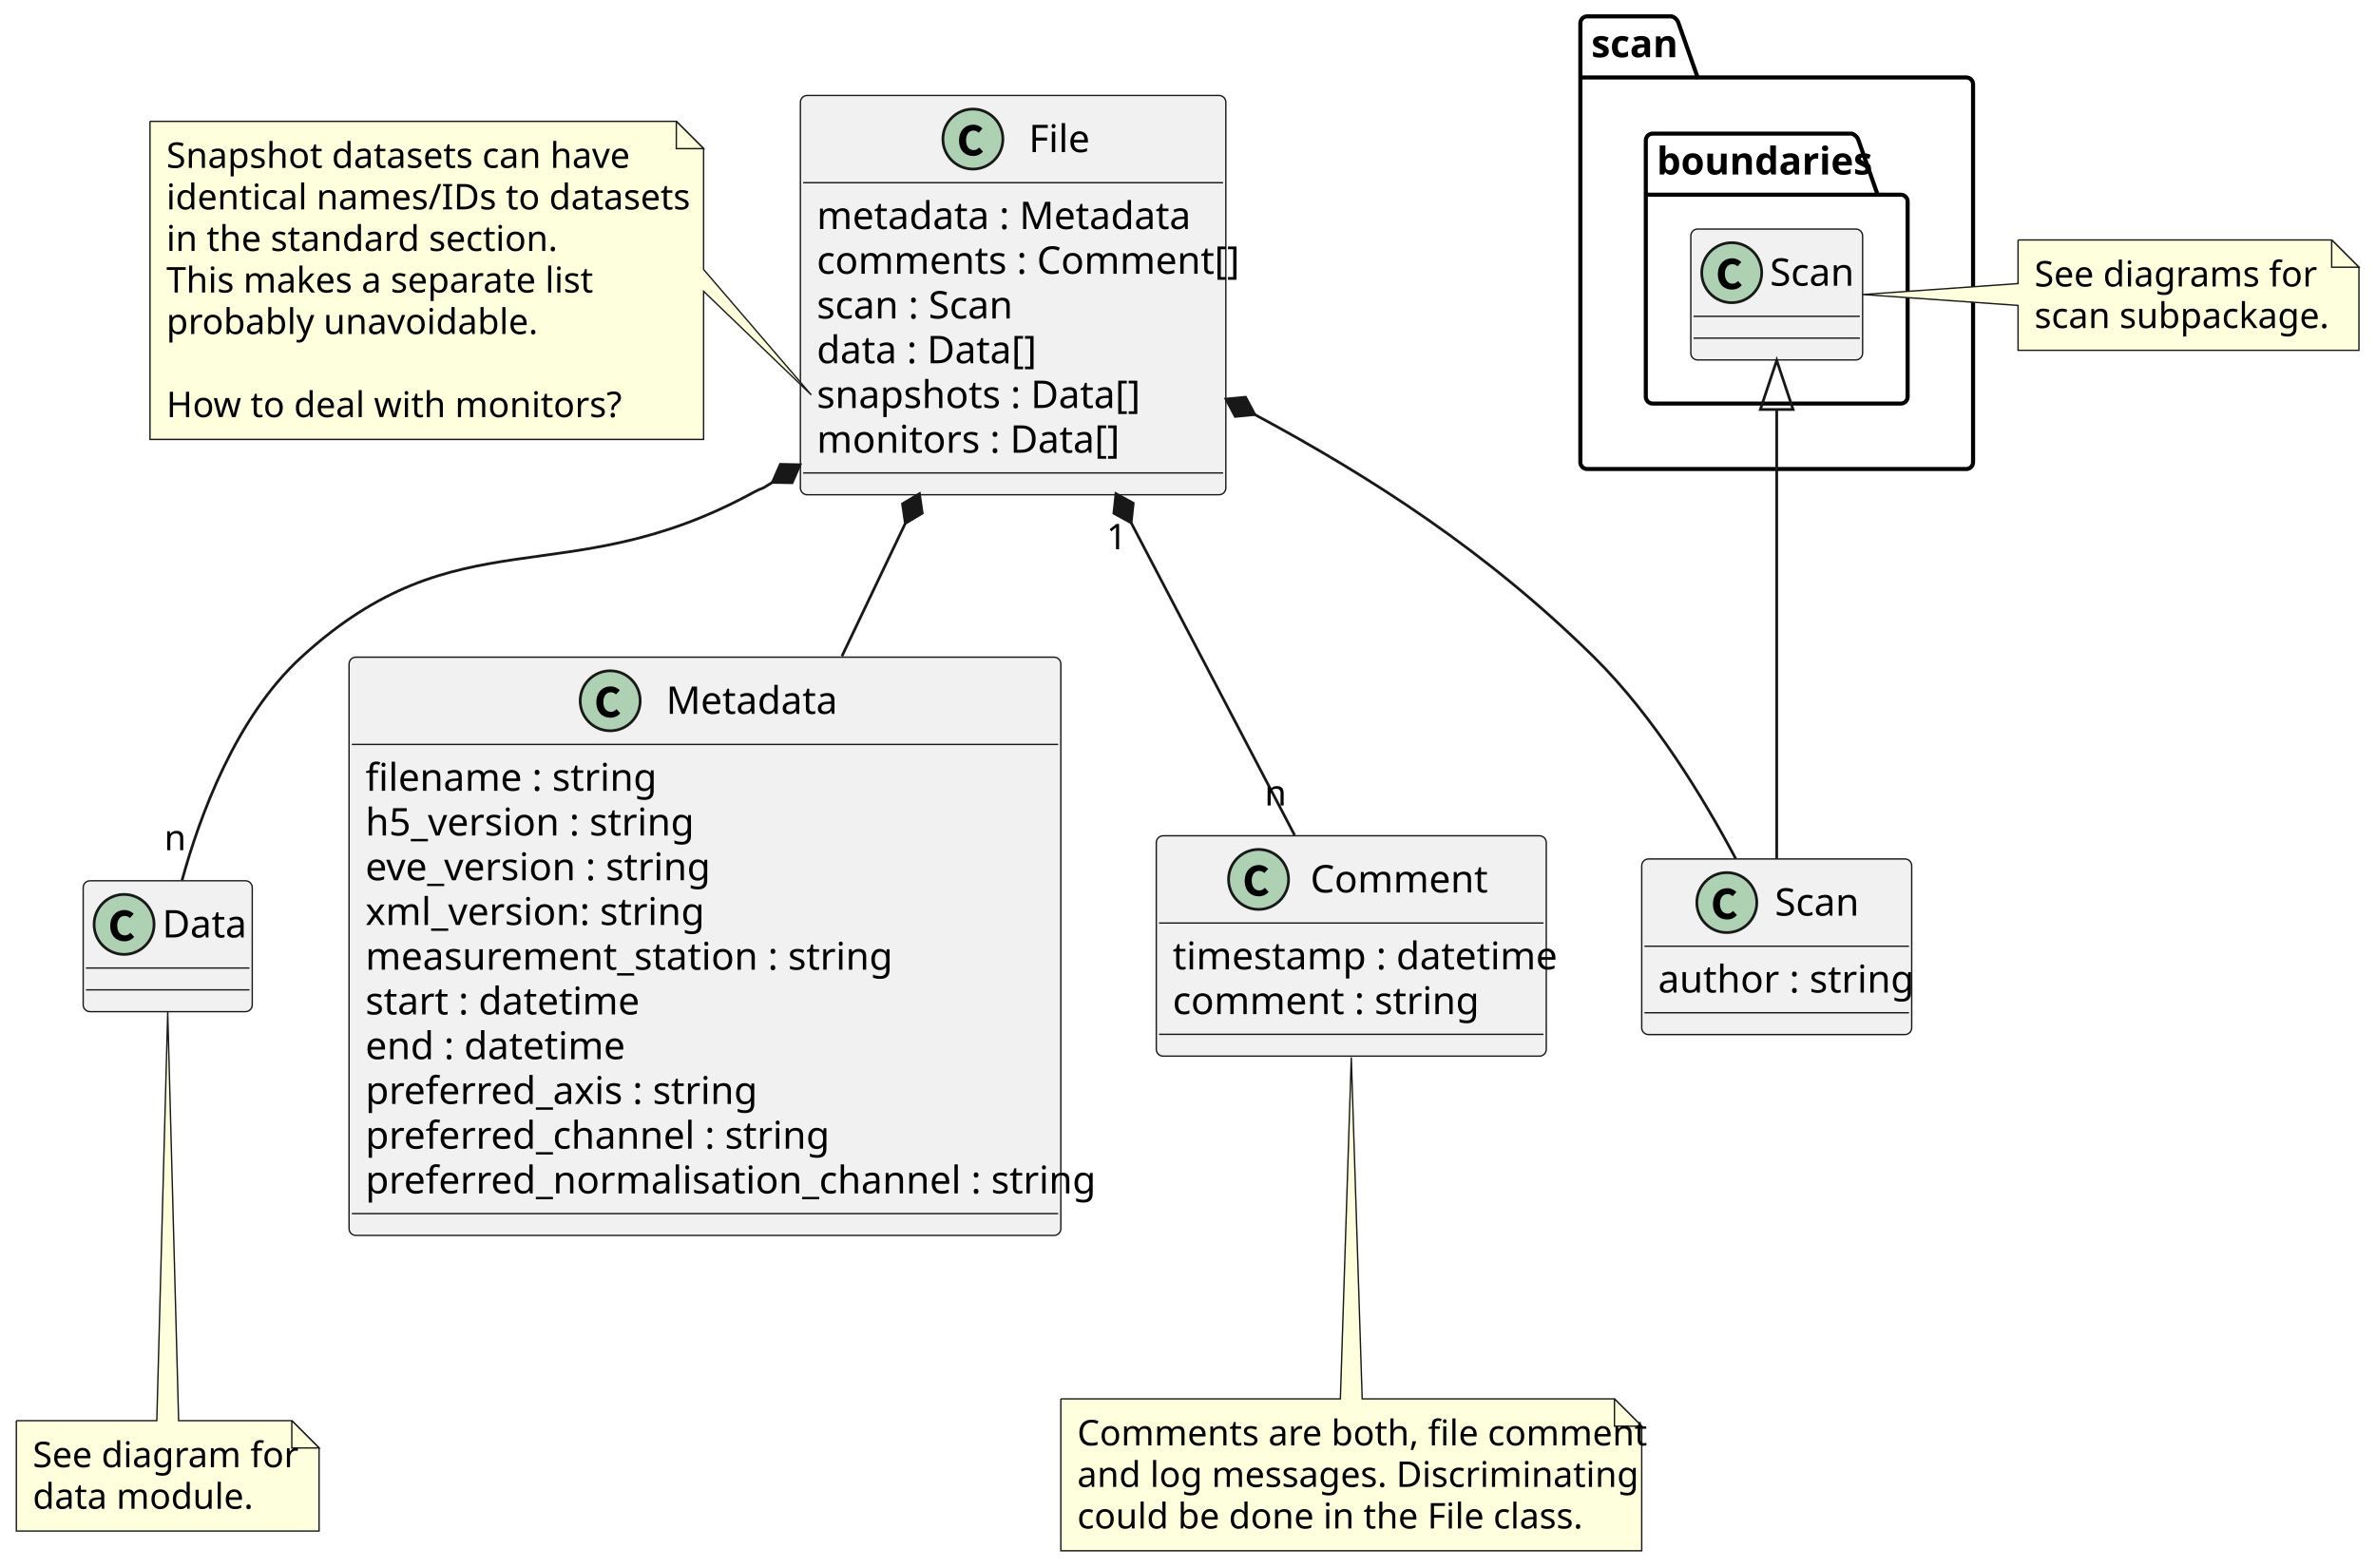
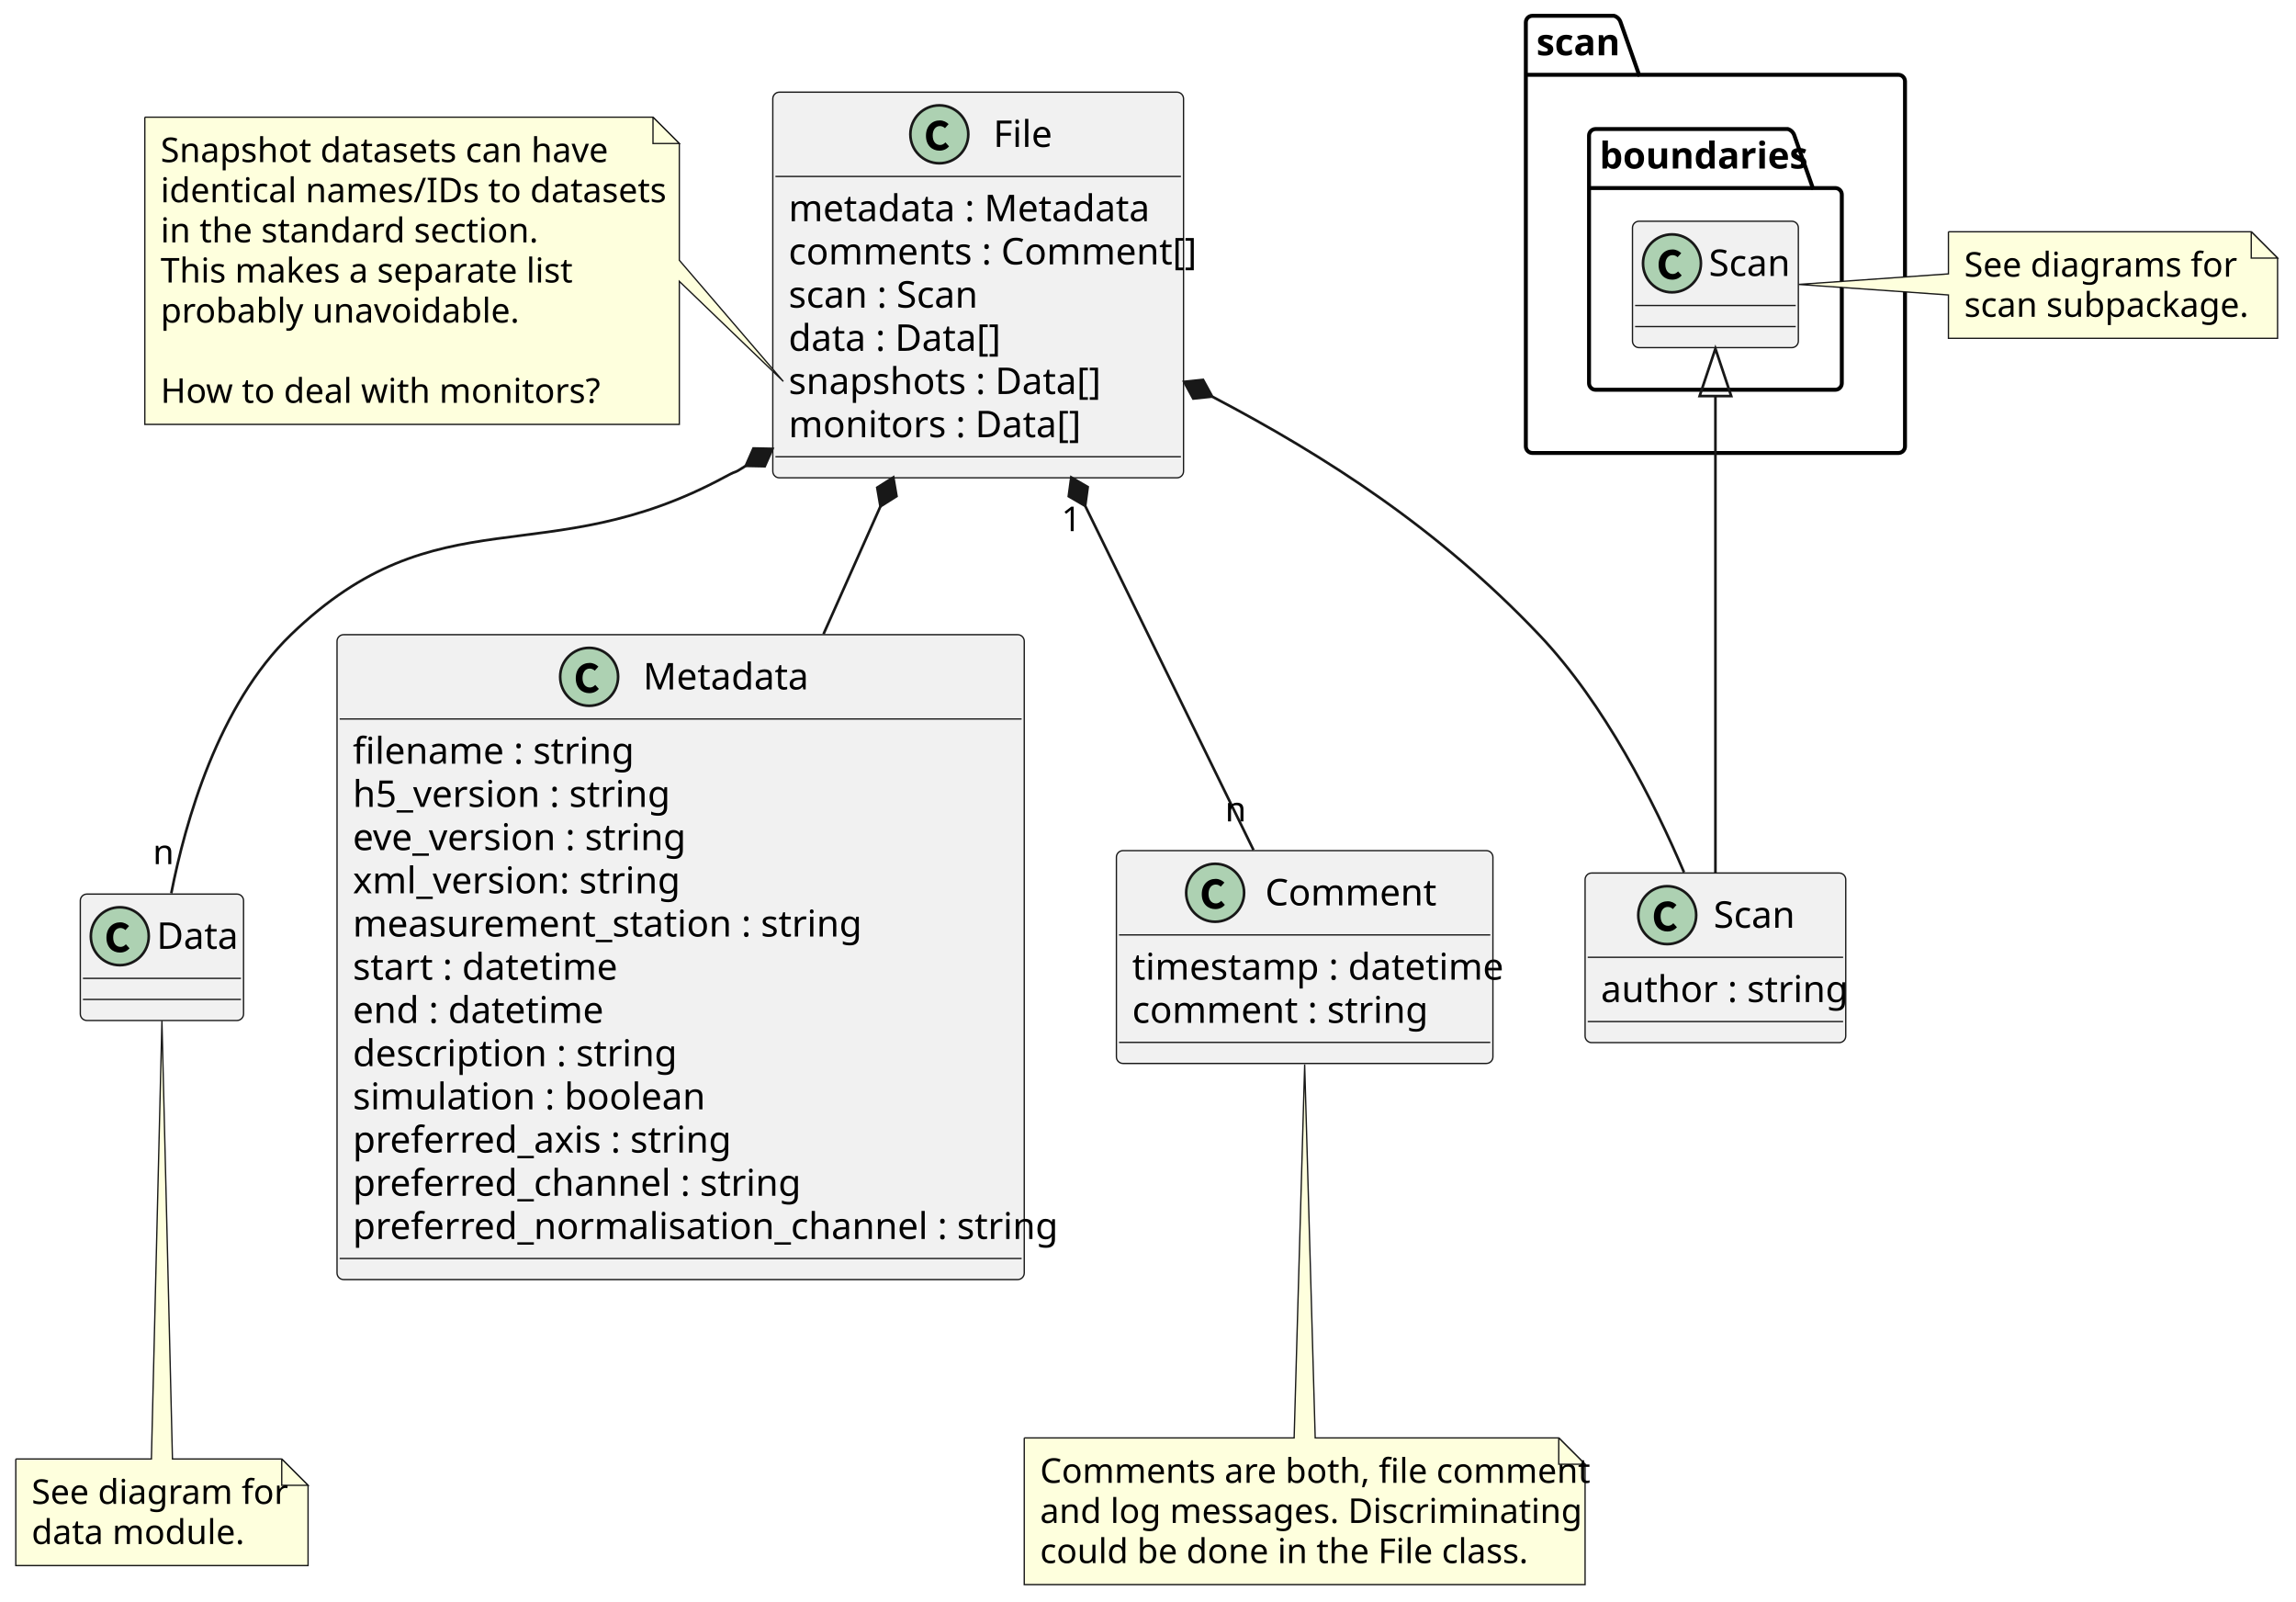
- <svg xmlns="http://www.w3.org/2000/svg" contentStyleType="text/css" height="460px" preserveAspectRatio="none" style="width:697px;height:460px;background:#FFFFFF;" version="1.1" viewBox="0 0 697 460" width="697.6px" zoomAndPan="magnify">
+ <svg xmlns="http://www.w3.org/2000/svg" contentStyleType="text/css" height="608px" preserveAspectRatio="none" style="width:872px;height:608px;background:#FFFFFF;" version="1.1" viewBox="0 0 872 608" width="872px" zoomAndPan="magnify">
  <defs />
  <g>
    <g id="cluster_scan">
-       <path d="M465.6,4.8 L490.4,4.8 A3,3 0 0 1 492.4,6.8 L498,22.725 L576.8,22.725 A2,2 0 0 1 578.8,24.725 L578.8,135.6 A2,2 0 0 1 576.8,137.6 L465.6,137.6 A2,2 0 0 1 463.6,135.6 L463.6,6.8 A2,2 0 0 1 465.6,4.8 " fill="none" style="stroke:#000000;stroke-width:1.2;" />
-       <line style="stroke:#000000;stroke-width:1.2;" x1="463.6" x2="498" y1="22.725" y2="22.725" />
-       <text fill="#000000" font-family="sans-serif" font-size="11.2" font-weight="bold" lengthAdjust="spacing" textLength="24" x="466.8" y="16.791">scan</text>
+       <path d="M582,6 L613,6 A3.75,3.75 0 0 1 615.5,8.5 L622.5,28.406 L721,28.406 A2.5,2.5 0 0 1 723.5,30.906 L723.5,169.5 A2.5,2.5 0 0 1 721,172 L582,172 A2.5,2.5 0 0 1 579.5,169.5 L579.5,8.5 A2.5,2.5 0 0 1 582,6 " fill="none" style="stroke:#000000;stroke-width:1.5;" />
+       <line style="stroke:#000000;stroke-width:1.5;" x1="579.5" x2="622.5" y1="28.406" y2="28.406" />
+       <text fill="#000000" font-family="sans-serif" font-size="14" font-weight="bold" lengthAdjust="spacing" textLength="30" x="583.5" y="20.988">scan</text>
    </g>
    <g id="cluster_boundaries">
-       <path d="M484.8,39.2 L543.2,39.2 A3,3 0 0 1 545.2,41.2 L550.8,57.125 L557.6,57.125 A2,2 0 0 1 559.6,59.125 L559.6,116.4 A2,2 0 0 1 557.6,118.4 L484.8,118.4 A2,2 0 0 1 482.8,116.4 L482.8,41.2 A2,2 0 0 1 484.8,39.2 " fill="none" style="stroke:#000000;stroke-width:1.2;" />
-       <line style="stroke:#000000;stroke-width:1.2;" x1="482.8" x2="550.8" y1="57.125" y2="57.125" />
-       <text fill="#000000" font-family="sans-serif" font-size="11.2" font-weight="bold" lengthAdjust="spacing" textLength="57.6" x="486" y="51.191">boundaries</text>
+       <path d="M606,49 L679,49 A3.75,3.75 0 0 1 681.5,51.5 L688.5,71.406 L697,71.406 A2.5,2.5 0 0 1 699.5,73.906 L699.5,145.5 A2.5,2.5 0 0 1 697,148 L606,148 A2.5,2.5 0 0 1 603.5,145.5 L603.5,51.5 A2.5,2.5 0 0 1 606,49 " fill="none" style="stroke:#000000;stroke-width:1.5;" />
+       <line style="stroke:#000000;stroke-width:1.5;" x1="603.5" x2="688.5" y1="71.406" y2="71.406" />
+       <text fill="#000000" font-family="sans-serif" font-size="14" font-weight="bold" lengthAdjust="spacing" textLength="72" x="607.5" y="63.988">boundaries</text>
    </g>
    <g id="elem_Scan">
-       <rect fill="#F1F1F1" height="38.4" id="Scan" rx="2" ry="2" style="stroke:#181818;stroke-width:0.4;" width="50.4" x="496" y="67.2" />
-       <ellipse cx="508" cy="80" fill="#ADD1B2" rx="8.8" ry="8.8" style="stroke:#181818;stroke-width:0.8;" />
-       <path d="M508.038,84.963 C509.238,84.963 510.225,84.513 510.95,83.662 L509.85,82.45 C509.413,82.925 508.887,83.237 508.25,83.237 C506.913,83.237 505.988,82.175 505.988,80.35 C505.988,78.575 506.913,77.5 508.163,77.5 C508.812,77.5 509.288,77.75 509.712,78.138 L510.812,76.9 C510.212,76.312 509.288,75.775 508.163,75.775 C505.8,75.775 503.938,77.487 503.938,80.425 C503.938,83.4 505.837,84.963 508.038,84.963 Z " fill="#000000" />
-       <text fill="#000000" font-family="sans-serif" font-size="11.2" lengthAdjust="spacing" textLength="24.8" x="519.2" y="83.828">Scan</text>
-       <line style="stroke:#181818;stroke-width:0.4;" x1="496.8" x2="545.6" y1="92.8" y2="92.8" />
-       <line style="stroke:#181818;stroke-width:0.4;" x1="496.8" x2="545.6" y1="99.2" y2="99.2" />
+       <rect fill="#F1F1F1" height="48" id="Scan" rx="2.5" ry="2.5" style="stroke:#181818;stroke-width:0.5;" width="63" x="620" y="84" />
+       <ellipse cx="635" cy="100" fill="#ADD1B2" rx="11" ry="11" style="stroke:#181818;stroke-width:1.0;" />
+       <path d="M635.047,106.203 C636.547,106.203 637.781,105.641 638.688,104.578 L637.312,103.062 C636.766,103.656 636.109,104.047 635.312,104.047 C633.641,104.047 632.484,102.719 632.484,100.438 C632.484,98.219 633.641,96.875 635.203,96.875 C636.016,96.875 636.609,97.188 637.141,97.672 L638.516,96.125 C637.766,95.391 636.609,94.719 635.203,94.719 C632.25,94.719 629.922,96.859 629.922,100.531 C629.922,104.25 632.297,106.203 635.047,106.203 Z " fill="#000000" />
+       <text fill="#000000" font-family="sans-serif" font-size="14" lengthAdjust="spacing" textLength="31" x="649" y="104.785">Scan</text>
+       <line style="stroke:#181818;stroke-width:0.5;" x1="621" x2="682" y1="116" y2="116" />
+       <line style="stroke:#181818;stroke-width:0.5;" x1="621" x2="682" y1="124" y2="124" />
    </g>
    <g id="elem_File">
-       <rect codeLine="2" fill="#F1F1F1" height="117.15" id="File" rx="2" ry="2" style="stroke:#181818;stroke-width:0.4;" width="124.8" x="234.8" y="28" />
-       <ellipse cx="285.4" cy="40.8" fill="#ADD1B2" rx="8.8" ry="8.8" style="stroke:#181818;stroke-width:0.8;" />
-       <path d="M285.438,45.763 C286.637,45.763 287.625,45.312 288.35,44.462 L287.25,43.25 C286.812,43.725 286.288,44.038 285.65,44.038 C284.312,44.038 283.387,42.975 283.387,41.15 C283.387,39.375 284.312,38.3 285.562,38.3 C286.212,38.3 286.688,38.55 287.113,38.938 L288.212,37.7 C287.613,37.112 286.688,36.575 285.562,36.575 C283.2,36.575 281.337,38.288 281.337,41.225 C281.337,44.2 283.238,45.763 285.438,45.763 Z " fill="#000000" />
-       <text fill="#000000" font-family="sans-serif" font-size="11.2" lengthAdjust="spacing" textLength="16.8" x="301.8" y="44.628">File</text>
-       <line style="stroke:#181818;stroke-width:0.4;" x1="235.6" x2="358.8" y1="53.6" y2="53.6" />
-       <text fill="#000000" font-family="sans-serif" font-size="11.2" lengthAdjust="spacing" textLength="104.8" x="239.6" y="67.191">metadata : Metadata</text>
-       <text fill="#000000" font-family="sans-serif" font-size="11.2" lengthAdjust="spacing" textLength="115.2" x="239.6" y="80.316">comments : Comment[]</text>
-       <text fill="#000000" font-family="sans-serif" font-size="11.2" lengthAdjust="spacing" textLength="56" x="239.6" y="93.441">scan : Scan</text>
-       <text fill="#000000" font-family="sans-serif" font-size="11.2" lengthAdjust="spacing" textLength="60.8" x="239.6" y="106.566">data : Data[]</text>
-       <text fill="#000000" font-family="sans-serif" font-size="11.2" lengthAdjust="spacing" textLength="90.4" x="239.6" y="119.691">snapshots : Data[]</text>
-       <text fill="#000000" font-family="sans-serif" font-size="11.2" lengthAdjust="spacing" textLength="82.4" x="239.6" y="132.816">monitors : Data[]</text>
-       <line style="stroke:#181818;stroke-width:0.4;" x1="235.6" x2="358.8" y1="138.75" y2="138.75" />
+       <rect codeLine="2" fill="#F1F1F1" height="146.438" id="File" rx="2.5" ry="2.5" style="stroke:#181818;stroke-width:0.5;" width="156" x="293.5" y="35" />
+       <ellipse cx="356.75" cy="51" fill="#ADD1B2" rx="11" ry="11" style="stroke:#181818;stroke-width:1.0;" />
+       <path d="M356.797,57.203 C358.297,57.203 359.531,56.641 360.438,55.578 L359.062,54.062 C358.516,54.656 357.859,55.047 357.062,55.047 C355.391,55.047 354.234,53.719 354.234,51.438 C354.234,49.219 355.391,47.875 356.953,47.875 C357.766,47.875 358.359,48.188 358.891,48.672 L360.266,47.125 C359.516,46.391 358.359,45.719 356.953,45.719 C354,45.719 351.672,47.859 351.672,51.531 C351.672,55.25 354.047,57.203 356.797,57.203 Z " fill="#000000" />
+       <text fill="#000000" font-family="sans-serif" font-size="14" lengthAdjust="spacing" textLength="21" x="377.25" y="55.785">File</text>
+       <line style="stroke:#181818;stroke-width:0.5;" x1="294.5" x2="448.5" y1="67" y2="67" />
+       <text fill="#000000" font-family="sans-serif" font-size="14" lengthAdjust="spacing" textLength="131" x="299.5" y="83.988">metadata : Metadata</text>
+       <text fill="#000000" font-family="sans-serif" font-size="14" lengthAdjust="spacing" textLength="144" x="299.5" y="100.394">comments : Comment[]</text>
+       <text fill="#000000" font-family="sans-serif" font-size="14" lengthAdjust="spacing" textLength="70" x="299.5" y="116.801">scan : Scan</text>
+       <text fill="#000000" font-family="sans-serif" font-size="14" lengthAdjust="spacing" textLength="76" x="299.5" y="133.207">data : Data[]</text>
+       <text fill="#000000" font-family="sans-serif" font-size="14" lengthAdjust="spacing" textLength="113" x="299.5" y="149.613">snapshots : Data[]</text>
+       <text fill="#000000" font-family="sans-serif" font-size="14" lengthAdjust="spacing" textLength="103" x="299.5" y="166.019">monitors : Data[]</text>
+       <line style="stroke:#181818;stroke-width:0.5;" x1="294.5" x2="448.5" y1="173.438" y2="173.438" />
    </g>
-     <path d="M44,35.6 L44,128.912 A0,0 0 0 0 44,128.912 L206.4,128.912 A0,0 0 0 0 206.4,128.912 L206.4,85.456 L238,115.862 L206.4,79.056 L206.4,43.6 L198.4,35.6 L44,35.6 A0,0 0 0 0 44,35.6 " fill="#FEFFDD" style="stroke:#181818;stroke-width:0.4;" />
-     <path d="M198.4,35.6 L198.4,43.6 L206.4,43.6 L198.4,35.6 " fill="#FEFFDD" style="stroke:#181818;stroke-width:0.4;" />
-     <text fill="#000000" font-family="sans-serif" font-size="10.4" lengthAdjust="spacing" textLength="128.8" x="48.8" y="49.248">Snapshot datasets can have</text>
-     <text fill="#000000" font-family="sans-serif" font-size="10.4" lengthAdjust="spacing" textLength="145.6" x="48.8" y="61.436">identical names/IDs to datasets</text>
-     <text fill="#000000" font-family="sans-serif" font-size="10.4" lengthAdjust="spacing" textLength="105.6" x="48.8" y="73.623">in the standard section.</text>
-     <text fill="#000000" font-family="sans-serif" font-size="10.4" lengthAdjust="spacing" textLength="120" x="48.8" y="85.811">This makes a separate list</text>
-     <text fill="#000000" font-family="sans-serif" font-size="10.4" lengthAdjust="spacing" textLength="97.6" x="48.8" y="97.998">probably unavoidable.</text>
-     <text fill="#000000" font-family="sans-serif" font-size="10.4" lengthAdjust="spacing" textLength="2.4" x="48.8" y="110.186"> </text>
-     <text fill="#000000" font-family="sans-serif" font-size="10.4" lengthAdjust="spacing" textLength="122.4" x="48.8" y="122.373">How to deal with monitors?</text>
+     <path d="M55,44.5 L55,161.141 A0,0 0 0 0 55,161.141 L258,161.141 A0,0 0 0 0 258,161.141 L258,106.82 L297.5,144.828 L258,98.82 L258,54.5 L248,44.5 L55,44.5 A0,0 0 0 0 55,44.5 " fill="#FEFFDD" style="stroke:#181818;stroke-width:0.5;" />
+     <path d="M248,44.5 L248,54.5 L258,54.5 L248,44.5 " fill="#FEFFDD" style="stroke:#181818;stroke-width:0.5;" />
+     <text fill="#000000" font-family="sans-serif" font-size="13" lengthAdjust="spacing" textLength="161" x="61" y="61.56">Snapshot datasets can have</text>
+     <text fill="#000000" font-family="sans-serif" font-size="13" lengthAdjust="spacing" textLength="182" x="61" y="76.795">identical names/IDs to datasets</text>
+     <text fill="#000000" font-family="sans-serif" font-size="13" lengthAdjust="spacing" textLength="132" x="61" y="92.029">in the standard section.</text>
+     <text fill="#000000" font-family="sans-serif" font-size="13" lengthAdjust="spacing" textLength="150" x="61" y="107.264">This makes a separate list</text>
+     <text fill="#000000" font-family="sans-serif" font-size="13" lengthAdjust="spacing" textLength="122" x="61" y="122.498">probably unavoidable.</text>
+     <text fill="#000000" font-family="sans-serif" font-size="13" lengthAdjust="spacing" textLength="3" x="61" y="137.732"> </text>
+     <text fill="#000000" font-family="sans-serif" font-size="13" lengthAdjust="spacing" textLength="153" x="61" y="152.967">How to deal with monitors?</text>
    <g id="elem_Data">
-       <rect fill="#F1F1F1" height="38.4" id="Data" rx="2" ry="2" style="stroke:#181818;stroke-width:0.4;" width="49.6" x="24.4" y="258.4" />
-       <ellipse cx="36.4" cy="271.2" fill="#ADD1B2" rx="8.8" ry="8.8" style="stroke:#181818;stroke-width:0.8;" />
-       <path d="M36.438,276.163 C37.638,276.163 38.625,275.712 39.35,274.863 L38.25,273.65 C37.812,274.125 37.288,274.438 36.65,274.438 C35.312,274.438 34.388,273.375 34.388,271.55 C34.388,269.775 35.312,268.7 36.562,268.7 C37.212,268.7 37.688,268.95 38.112,269.337 L39.212,268.1 C38.612,267.512 37.688,266.975 36.562,266.975 C34.2,266.975 32.337,268.688 32.337,271.625 C32.337,274.6 34.237,276.163 36.438,276.163 Z " fill="#000000" />
-       <text fill="#000000" font-family="sans-serif" font-size="11.2" lengthAdjust="spacing" textLength="24" x="47.6" y="275.028">Data</text>
-       <line style="stroke:#181818;stroke-width:0.4;" x1="25.2" x2="73.2" y1="284" y2="284" />
-       <line style="stroke:#181818;stroke-width:0.4;" x1="25.2" x2="73.2" y1="290.4" y2="290.4" />
+       <rect fill="#F1F1F1" height="48" id="Data" rx="2.5" ry="2.5" style="stroke:#181818;stroke-width:0.5;" width="62" x="30.5" y="339.5" />
+       <ellipse cx="45.5" cy="355.5" fill="#ADD1B2" rx="11" ry="11" style="stroke:#181818;stroke-width:1.0;" />
+       <path d="M45.547,361.703 C47.047,361.703 48.281,361.141 49.188,360.078 L47.812,358.562 C47.266,359.156 46.609,359.547 45.812,359.547 C44.141,359.547 42.984,358.219 42.984,355.938 C42.984,353.719 44.141,352.375 45.703,352.375 C46.516,352.375 47.109,352.688 47.641,353.172 L49.016,351.625 C48.266,350.891 47.109,350.219 45.703,350.219 C42.75,350.219 40.422,352.359 40.422,356.031 C40.422,359.75 42.797,361.703 45.547,361.703 Z " fill="#000000" />
+       <text fill="#000000" font-family="sans-serif" font-size="14" lengthAdjust="spacing" textLength="30" x="59.5" y="360.285">Data</text>
+       <line style="stroke:#181818;stroke-width:0.5;" x1="31.5" x2="91.5" y1="371.5" y2="371.5" />
+       <line style="stroke:#181818;stroke-width:0.5;" x1="31.5" x2="91.5" y1="379.5" y2="379.5" />
    </g>
    <g id="elem_GMN7">
-       <path d="M4.8,416.8 L4.8,449.175 A0,0 0 0 0 4.8,449.175 L93.6,449.175 A0,0 0 0 0 93.6,449.175 L93.6,424.8 L85.6,416.8 L52.4,416.8 L49.2,296.928 L46,416.8 L4.8,416.8 A0,0 0 0 0 4.8,416.8 " fill="#FEFFDD" style="stroke:#181818;stroke-width:0.4;" />
-       <path d="M85.6,416.8 L85.6,424.8 L93.6,424.8 L85.6,416.8 " fill="#FEFFDD" style="stroke:#181818;stroke-width:0.4;" />
-       <text fill="#000000" font-family="sans-serif" font-size="10.4" lengthAdjust="spacing" textLength="72" x="9.6" y="430.448">See diagram for</text>
-       <text fill="#000000" font-family="sans-serif" font-size="10.4" lengthAdjust="spacing" textLength="58.4" x="9.6" y="442.636">data module.</text>
+       <path d="M6,554 L6,594.469 A0,0 0 0 0 6,594.469 L117,594.469 A0,0 0 0 0 117,594.469 L117,564 L107,554 L65.5,554 L61.5,387.61 L57.5,554 L6,554 A0,0 0 0 0 6,554 " fill="#FEFFDD" style="stroke:#181818;stroke-width:0.5;" />
+       <path d="M107,554 L107,564 L117,564 L107,554 " fill="#FEFFDD" style="stroke:#181818;stroke-width:0.5;" />
+       <text fill="#000000" font-family="sans-serif" font-size="13" lengthAdjust="spacing" textLength="90" x="12" y="571.061">See diagram for</text>
+       <text fill="#000000" font-family="sans-serif" font-size="13" lengthAdjust="spacing" textLength="73" x="12" y="586.295">data module.</text>
    </g>
    <g id="elem_Metadata">
-       <rect codeLine="23" fill="#F1F1F1" height="169.65" id="Metadata" rx="2" ry="2" style="stroke:#181818;stroke-width:0.4;" width="208.8" x="102.4" y="192.8" />
-       <ellipse cx="179" cy="205.6" fill="#ADD1B2" rx="8.8" ry="8.8" style="stroke:#181818;stroke-width:0.8;" />
-       <path d="M179.037,210.562 C180.238,210.562 181.225,210.113 181.95,209.262 L180.85,208.05 C180.412,208.525 179.887,208.838 179.25,208.838 C177.912,208.838 176.988,207.775 176.988,205.95 C176.988,204.175 177.912,203.1 179.162,203.1 C179.812,203.1 180.287,203.35 180.713,203.738 L181.812,202.5 C181.213,201.912 180.287,201.375 179.162,201.375 C176.8,201.375 174.938,203.088 174.938,206.025 C174.938,209 176.838,210.562 179.037,210.562 Z " fill="#000000" />
-       <text fill="#000000" font-family="sans-serif" font-size="11.2" lengthAdjust="spacing" textLength="48.8" x="195.4" y="209.428">Metadata</text>
-       <line style="stroke:#181818;stroke-width:0.4;" x1="103.2" x2="310.4" y1="218.4" y2="218.4" />
-       <text fill="#000000" font-family="sans-serif" font-size="11.2" lengthAdjust="spacing" textLength="78.4" x="107.2" y="231.991">filename : string</text>
-       <text fill="#000000" font-family="sans-serif" font-size="11.2" lengthAdjust="spacing" textLength="89.6" x="107.2" y="245.116">h5_version : string</text>
-       <text fill="#000000" font-family="sans-serif" font-size="11.2" lengthAdjust="spacing" textLength="93.6" x="107.2" y="258.241">eve_version : string</text>
-       <text fill="#000000" font-family="sans-serif" font-size="11.2" lengthAdjust="spacing" textLength="92" x="107.2" y="271.366">xml_version: string</text>
-       <text fill="#000000" font-family="sans-serif" font-size="11.2" lengthAdjust="spacing" textLength="144.8" x="107.2" y="284.491">measurement_station : string</text>
-       <text fill="#000000" font-family="sans-serif" font-size="11.2" lengthAdjust="spacing" textLength="75.2" x="107.2" y="297.616">start : datetime</text>
-       <text fill="#000000" font-family="sans-serif" font-size="11.2" lengthAdjust="spacing" textLength="69.6" x="107.2" y="310.741">end : datetime</text>
-       <text fill="#000000" font-family="sans-serif" font-size="11.2" lengthAdjust="spacing" textLength="106.4" x="107.2" y="323.866">preferred_axis : string</text>
-       <text fill="#000000" font-family="sans-serif" font-size="11.2" lengthAdjust="spacing" textLength="125.6" x="107.2" y="336.991">preferred_channel : string</text>
-       <text fill="#000000" font-family="sans-serif" font-size="11.2" lengthAdjust="spacing" textLength="199.2" x="107.2" y="350.116">preferred_normalisation_channel : string</text>
-       <line style="stroke:#181818;stroke-width:0.4;" x1="103.2" x2="310.4" y1="356.05" y2="356.05" />
+       <rect codeLine="23" fill="#F1F1F1" height="244.875" id="Metadata" rx="2.5" ry="2.5" style="stroke:#181818;stroke-width:0.5;" width="261" x="128" y="241" />
+       <ellipse cx="223.75" cy="257" fill="#ADD1B2" rx="11" ry="11" style="stroke:#181818;stroke-width:1.0;" />
+       <path d="M223.797,263.203 C225.297,263.203 226.531,262.641 227.438,261.578 L226.062,260.062 C225.516,260.656 224.859,261.047 224.062,261.047 C222.391,261.047 221.234,259.719 221.234,257.438 C221.234,255.219 222.391,253.875 223.953,253.875 C224.766,253.875 225.359,254.188 225.891,254.672 L227.266,253.125 C226.516,252.391 225.359,251.719 223.953,251.719 C221,251.719 218.672,253.859 218.672,257.531 C218.672,261.25 221.047,263.203 223.797,263.203 Z " fill="#000000" />
+       <text fill="#000000" font-family="sans-serif" font-size="14" lengthAdjust="spacing" textLength="61" x="244.25" y="261.785">Metadata</text>
+       <line style="stroke:#181818;stroke-width:0.5;" x1="129" x2="388" y1="273" y2="273" />
+       <text fill="#000000" font-family="sans-serif" font-size="14" lengthAdjust="spacing" textLength="98" x="134" y="289.988">filename : string</text>
+       <text fill="#000000" font-family="sans-serif" font-size="14" lengthAdjust="spacing" textLength="112" x="134" y="306.394">h5_version : string</text>
+       <text fill="#000000" font-family="sans-serif" font-size="14" lengthAdjust="spacing" textLength="117" x="134" y="322.801">eve_version : string</text>
+       <text fill="#000000" font-family="sans-serif" font-size="14" lengthAdjust="spacing" textLength="115" x="134" y="339.207">xml_version: string</text>
+       <text fill="#000000" font-family="sans-serif" font-size="14" lengthAdjust="spacing" textLength="181" x="134" y="355.613">measurement_station : string</text>
+       <text fill="#000000" font-family="sans-serif" font-size="14" lengthAdjust="spacing" textLength="94" x="134" y="372.019">start : datetime</text>
+       <text fill="#000000" font-family="sans-serif" font-size="14" lengthAdjust="spacing" textLength="87" x="134" y="388.426">end : datetime</text>
+       <text fill="#000000" font-family="sans-serif" font-size="14" lengthAdjust="spacing" textLength="114" x="134" y="404.832">description : string</text>
+       <text fill="#000000" font-family="sans-serif" font-size="14" lengthAdjust="spacing" textLength="124" x="134" y="421.238">simulation : boolean</text>
+       <text fill="#000000" font-family="sans-serif" font-size="14" lengthAdjust="spacing" textLength="133" x="134" y="437.644">preferred_axis : string</text>
+       <text fill="#000000" font-family="sans-serif" font-size="14" lengthAdjust="spacing" textLength="157" x="134" y="454.051">preferred_channel : string</text>
+       <text fill="#000000" font-family="sans-serif" font-size="14" lengthAdjust="spacing" textLength="249" x="134" y="470.457">preferred_normalisation_channel : string</text>
+       <line style="stroke:#181818;stroke-width:0.5;" x1="129" x2="388" y1="477.875" y2="477.875" />
    </g>
    <g id="elem_Comment">
-       <rect codeLine="36" fill="#F1F1F1" height="64.65" id="Comment" rx="2" ry="2" style="stroke:#181818;stroke-width:0.4;" width="114.4" x="339.2" y="245.2" />
-       <ellipse cx="369.2" cy="258" fill="#ADD1B2" rx="8.8" ry="8.8" style="stroke:#181818;stroke-width:0.8;" />
-       <path d="M369.238,262.962 C370.438,262.962 371.425,262.512 372.15,261.663 L371.05,260.45 C370.613,260.925 370.087,261.238 369.45,261.238 C368.113,261.238 367.188,260.175 367.188,258.35 C367.188,256.575 368.113,255.5 369.363,255.5 C370.012,255.5 370.488,255.75 370.913,256.137 L372.012,254.9 C371.413,254.312 370.488,253.775 369.363,253.775 C367,253.775 365.137,255.488 365.137,258.425 C365.137,261.4 367.038,262.962 369.238,262.962 Z " fill="#000000" />
-       <text fill="#000000" font-family="sans-serif" font-size="11.2" lengthAdjust="spacing" textLength="48.8" x="384.4" y="261.828">Comment</text>
-       <line style="stroke:#181818;stroke-width:0.4;" x1="340" x2="452.8" y1="270.8" y2="270.8" />
-       <text fill="#000000" font-family="sans-serif" font-size="11.2" lengthAdjust="spacing" textLength="104.8" x="344" y="284.391">timestamp : datetime</text>
-       <text fill="#000000" font-family="sans-serif" font-size="11.2" lengthAdjust="spacing" textLength="83.2" x="344" y="297.516">comment : string</text>
-       <line style="stroke:#181818;stroke-width:0.4;" x1="340" x2="452.8" y1="303.45" y2="303.45" />
+       <rect codeLine="38" fill="#F1F1F1" height="80.812" id="Comment" rx="2.5" ry="2.5" style="stroke:#181818;stroke-width:0.5;" width="143" x="424" y="323" />
+       <ellipse cx="461.5" cy="339" fill="#ADD1B2" rx="11" ry="11" style="stroke:#181818;stroke-width:1.0;" />
+       <path d="M461.547,345.203 C463.047,345.203 464.281,344.641 465.188,343.578 L463.812,342.062 C463.266,342.656 462.609,343.047 461.812,343.047 C460.141,343.047 458.984,341.719 458.984,339.438 C458.984,337.219 460.141,335.875 461.703,335.875 C462.516,335.875 463.109,336.188 463.641,336.672 L465.016,335.125 C464.266,334.391 463.109,333.719 461.703,333.719 C458.75,333.719 456.422,335.859 456.422,339.531 C456.422,343.25 458.797,345.203 461.547,345.203 Z " fill="#000000" />
+       <text fill="#000000" font-family="sans-serif" font-size="14" lengthAdjust="spacing" textLength="61" x="480.5" y="343.785">Comment</text>
+       <line style="stroke:#181818;stroke-width:0.5;" x1="425" x2="566" y1="355" y2="355" />
+       <text fill="#000000" font-family="sans-serif" font-size="14" lengthAdjust="spacing" textLength="131" x="430" y="371.988">timestamp : datetime</text>
+       <text fill="#000000" font-family="sans-serif" font-size="14" lengthAdjust="spacing" textLength="104" x="430" y="388.394">comment : string</text>
+       <line style="stroke:#181818;stroke-width:0.5;" x1="425" x2="566" y1="395.812" y2="395.812" />
    </g>
    <g id="elem_GMN12">
-       <path d="M311.2,410.4 L311.2,454.962 A0,0 0 0 0 311.2,454.962 L481.6,454.962 A0,0 0 0 0 481.6,454.962 L481.6,418.4 L473.6,410.4 L399.6,410.4 L396.4,310.224 L393.2,410.4 L311.2,410.4 A0,0 0 0 0 311.2,410.4 " fill="#FEFFDD" style="stroke:#181818;stroke-width:0.4;" />
-       <path d="M473.6,410.4 L473.6,418.4 L481.6,418.4 L473.6,410.4 " fill="#FEFFDD" style="stroke:#181818;stroke-width:0.4;" />
-       <text fill="#000000" font-family="sans-serif" font-size="10.4" lengthAdjust="spacing" textLength="153.6" x="316" y="424.048">Comments are both, file comment</text>
-       <text fill="#000000" font-family="sans-serif" font-size="10.4" lengthAdjust="spacing" textLength="153.6" x="316" y="436.236">and log messages. Discriminating</text>
-       <text fill="#000000" font-family="sans-serif" font-size="10.4" lengthAdjust="spacing" textLength="138.4" x="316" y="448.423">could be done in the File class.</text>
+       <path d="M389,546 L389,601.703 A0,0 0 0 0 389,601.703 L602,601.703 A0,0 0 0 0 602,601.703 L602,556 L592,546 L499.5,546 L495.5,404.21 L491.5,546 L389,546 A0,0 0 0 0 389,546 " fill="#FEFFDD" style="stroke:#181818;stroke-width:0.5;" />
+       <path d="M592,546 L592,556 L602,556 L592,546 " fill="#FEFFDD" style="stroke:#181818;stroke-width:0.5;" />
+       <text fill="#000000" font-family="sans-serif" font-size="13" lengthAdjust="spacing" textLength="192" x="395" y="563.061">Comments are both, file comment</text>
+       <text fill="#000000" font-family="sans-serif" font-size="13" lengthAdjust="spacing" textLength="192" x="395" y="578.295">and log messages. Discriminating</text>
+       <text fill="#000000" font-family="sans-serif" font-size="13" lengthAdjust="spacing" textLength="173" x="395" y="593.529">could be done in the File class.</text>
    </g>
    <g id="elem_Scan">
-       <rect codeLine="46" fill="#F1F1F1" height="51.525" id="Scan" rx="2" ry="2" style="stroke:#181818;stroke-width:0.4;" width="79.2" x="481.6" y="252" />
-       <ellipse cx="506.56" cy="264.8" fill="#ADD1B2" rx="8.8" ry="8.8" style="stroke:#181818;stroke-width:0.8;" />
-       <path d="M506.598,269.762 C507.798,269.762 508.785,269.312 509.51,268.462 L508.41,267.25 C507.973,267.725 507.447,268.038 506.81,268.038 C505.473,268.038 504.548,266.975 504.548,265.15 C504.548,263.375 505.473,262.3 506.723,262.3 C507.373,262.3 507.848,262.55 508.272,262.938 L509.373,261.7 C508.772,261.113 507.848,260.575 506.723,260.575 C504.36,260.575 502.498,262.288 502.498,265.225 C502.498,268.2 504.397,269.762 506.598,269.762 Z " fill="#000000" />
-       <text fill="#000000" font-family="sans-serif" font-size="11.2" lengthAdjust="spacing" textLength="24.8" x="520.64" y="268.628">Scan</text>
-       <line style="stroke:#181818;stroke-width:0.4;" x1="482.4" x2="560" y1="277.6" y2="277.6" />
-       <text fill="#000000" font-family="sans-serif" font-size="11.2" lengthAdjust="spacing" textLength="69.6" x="486.4" y="291.191">author : string</text>
-       <line style="stroke:#181818;stroke-width:0.4;" x1="482.4" x2="560" y1="297.125" y2="297.125" />
+       <rect codeLine="48" fill="#F1F1F1" height="64.406" id="Scan" rx="2.5" ry="2.5" style="stroke:#181818;stroke-width:0.5;" width="99" x="602" y="331.5" />
+       <ellipse cx="633.2" cy="347.5" fill="#ADD1B2" rx="11" ry="11" style="stroke:#181818;stroke-width:1.0;" />
+       <path d="M633.247,353.703 C634.747,353.703 635.981,353.141 636.888,352.078 L635.513,350.562 C634.966,351.156 634.309,351.547 633.513,351.547 C631.841,351.547 630.684,350.219 630.684,347.938 C630.684,345.719 631.841,344.375 633.403,344.375 C634.216,344.375 634.809,344.688 635.341,345.172 L636.716,343.625 C635.966,342.891 634.809,342.219 633.403,342.219 C630.45,342.219 628.122,344.359 628.122,348.031 C628.122,351.75 630.497,353.703 633.247,353.703 Z " fill="#000000" />
+       <text fill="#000000" font-family="sans-serif" font-size="14" lengthAdjust="spacing" textLength="31" x="650.8" y="352.285">Scan</text>
+       <line style="stroke:#181818;stroke-width:0.5;" x1="603" x2="700" y1="363.5" y2="363.5" />
+       <text fill="#000000" font-family="sans-serif" font-size="14" lengthAdjust="spacing" textLength="87" x="608" y="380.488">author : string</text>
+       <line style="stroke:#181818;stroke-width:0.5;" x1="603" x2="700" y1="387.906" y2="387.906" />
    </g>
    <g id="elem_GMN20">
-       <path d="M592,70.4 L592,83.2 L546.448,86.4 L592,89.6 L592,102.775 A0,0 0 0 0 592,102.775 L692,102.775 A0,0 0 0 0 692,102.775 L692,78.4 L684,70.4 L592,70.4 A0,0 0 0 0 592,70.4 " fill="#FEFFDD" style="stroke:#181818;stroke-width:0.4;" />
-       <path d="M684,70.4 L684,78.4 L692,78.4 L684,70.4 " fill="#FEFFDD" style="stroke:#181818;stroke-width:0.4;" />
-       <text fill="#000000" font-family="sans-serif" font-size="10.4" lengthAdjust="spacing" textLength="77.6" x="596.8" y="84.048">See diagrams for</text>
-       <text fill="#000000" font-family="sans-serif" font-size="10.4" lengthAdjust="spacing" textLength="83.2" x="596.8" y="96.236">scan subpackage.</text>
+       <path d="M740,88 L740,104 L683.06,108 L740,112 L740,128.469 A0,0 0 0 0 740,128.469 L865,128.469 A0,0 0 0 0 865,128.469 L865,98 L855,88 L740,88 A0,0 0 0 0 740,88 " fill="#FEFFDD" style="stroke:#181818;stroke-width:0.5;" />
+       <path d="M855,88 L855,98 L865,98 L855,88 " fill="#FEFFDD" style="stroke:#181818;stroke-width:0.5;" />
+       <text fill="#000000" font-family="sans-serif" font-size="13" lengthAdjust="spacing" textLength="97" x="746" y="105.061">See diagrams for</text>
+       <text fill="#000000" font-family="sans-serif" font-size="13" lengthAdjust="spacing" textLength="104" x="746" y="120.295">scan subpackage.</text>
    </g>
    <g id="link_File_Data">
-       <path codeLine="20" d="M226.59,141.509 C221.855,144.525 225.16,142.224 220.4,144.8 C165.504,174.52 134.44,150.64 88.4,192.8 C69.176,210.408 58.584,239.368 53.4,258.264 " fill="none" id="File-backto-Data" style="stroke:#181818;stroke-width:0.8;" />
-       <polygon fill="#181818" points="234.688,136.352,228.92,136.231,226.59,141.509,232.358,141.63,234.688,136.352" style="stroke:#181818;stroke-width:0.8;" />
-       <text fill="#000000" font-family="sans-serif" font-size="10.4" lengthAdjust="spacing" textLength="5.6" x="48.159" y="249.444">n</text>
+       <path codeLine="20" d="M283.238,176.886 C277.318,180.656 281.45,177.78 275.5,181 C206.88,218.15 166.62,186.79 110.5,241 C82.85,267.71 70.36,312.1 65.05,339.19 " fill="none" id="File-backto-Data" style="stroke:#181818;stroke-width:1.0;" />
+       <polygon fill="#181818" points="293.36,170.44,286.151,170.289,283.238,176.886,290.448,177.037,293.36,170.44" style="stroke:#181818;stroke-width:1.0;" />
+       <text fill="#000000" font-family="sans-serif" font-size="13" lengthAdjust="spacing" textLength="7" x="58.063" y="328.129">n</text>
    </g>
    <g id="link_Scan_Scan">
-       <path d="M521.2,120.128 C521.2,154.416 521.2,213.392 521.2,251.952 " fill="none" id="Scan-backto-Scan" style="stroke:#181818;stroke-width:0.8;" />
-       <polygon fill="none" points="521.2,105.728,516.4,120.128,526,120.128,521.2,105.728" style="stroke:#181818;stroke-width:0.8;" />
+       <path d="M651.5,150.39 C651.5,196.24 651.5,279.89 651.5,331.35 " fill="none" id="Scan-backto-Scan" style="stroke:#181818;stroke-width:1.0;" />
+       <polygon fill="none" points="651.5,132.39,645.5,150.39,657.5,150.39,651.5,132.39" style="stroke:#181818;stroke-width:1.0;" />
    </g>
    <g id="link_File_Metadata">
-       <path codeLine="51" d="M265.582,153.522 C258.414,168.562 254.664,176.408 246.984,192.512 " fill="none" id="File-backto-Metadata" style="stroke:#181818;stroke-width:0.8;" />
-       <polygon fill="#181818" points="269.712,144.856,264.758,147.812,265.582,153.522,270.536,150.566,269.712,144.856" style="stroke:#181818;stroke-width:0.8;" />
+       <path codeLine="53" d="M334.388,192.262 C326.108,210.852 321.84,220.4 312.77,240.75 " fill="none" id="File-backto-Metadata" style="stroke:#181818;stroke-width:1.0;" />
+       <polygon fill="#181818" points="339.27,181.3,333.175,185.154,334.388,192.262,340.483,188.408,339.27,181.3" style="stroke:#181818;stroke-width:1.0;" />
    </g>
    <g id="link_File_Comment">
-       <path codeLine="52" d="M331.818,153.362 C349.034,186.266 365.504,217.752 379.776,245.024 " fill="none" id="File-backto-Comment" style="stroke:#181818;stroke-width:0.8;" />
-       <polygon fill="#181818" points="327.368,144.856,326.758,150.593,331.818,153.362,332.429,147.625,327.368,144.856" style="stroke:#181818;stroke-width:0.8;" />
-       <text fill="#000000" font-family="sans-serif" font-size="10.4" lengthAdjust="spacing" textLength="5.6" x="324.59" y="161.143">1</text>
-       <text fill="#000000" font-family="sans-serif" font-size="10.4" lengthAdjust="spacing" textLength="5.6" x="370.959" y="236.311">n</text>
+       <path codeLine="54" d="M412.141,192.081 C434.611,238.041 457.59,284.99 476.07,322.78 " fill="none" id="File-backto-Comment" style="stroke:#181818;stroke-width:1.0;" />
+       <polygon fill="#181818" points="406.87,181.3,405.912,188.447,412.141,192.081,413.099,184.933,406.87,181.3" style="stroke:#181818;stroke-width:1.0;" />
+       <text fill="#000000" font-family="sans-serif" font-size="13" lengthAdjust="spacing" textLength="7" x="403.157" y="201.683">1</text>
+       <text fill="#000000" font-family="sans-serif" font-size="13" lengthAdjust="spacing" textLength="7" x="465.272" y="311.889">n</text>
    </g>
    <g id="link_File_Scan">
-       <path codeLine="53" d="M368.095,121.627 C402.575,140.171 436.2,161.816 467.6,192.8 C485.088,210.056 499.664,234.016 509.184,251.928 " fill="none" id="File-backto-Scan" style="stroke:#181818;stroke-width:0.8;" />
-       <polygon fill="#181818" points="359.64,117.08,362.352,122.172,368.095,121.627,365.383,116.535,359.64,117.08" style="stroke:#181818;stroke-width:0.8;" />
+       <path codeLine="55" d="M460.363,150.582 C503.923,173.472 546.29,200.79 584.5,241 C609.56,267.37 628.37,304.9 639.58,331.25 " fill="none" id="File-backto-Scan" style="stroke:#181818;stroke-width:1.0;" />
+       <polygon fill="#181818" points="449.74,145,453.191,151.332,460.363,150.582,456.912,144.25,449.74,145" style="stroke:#181818;stroke-width:1.0;" />
    </g>
  </g>
</svg>
